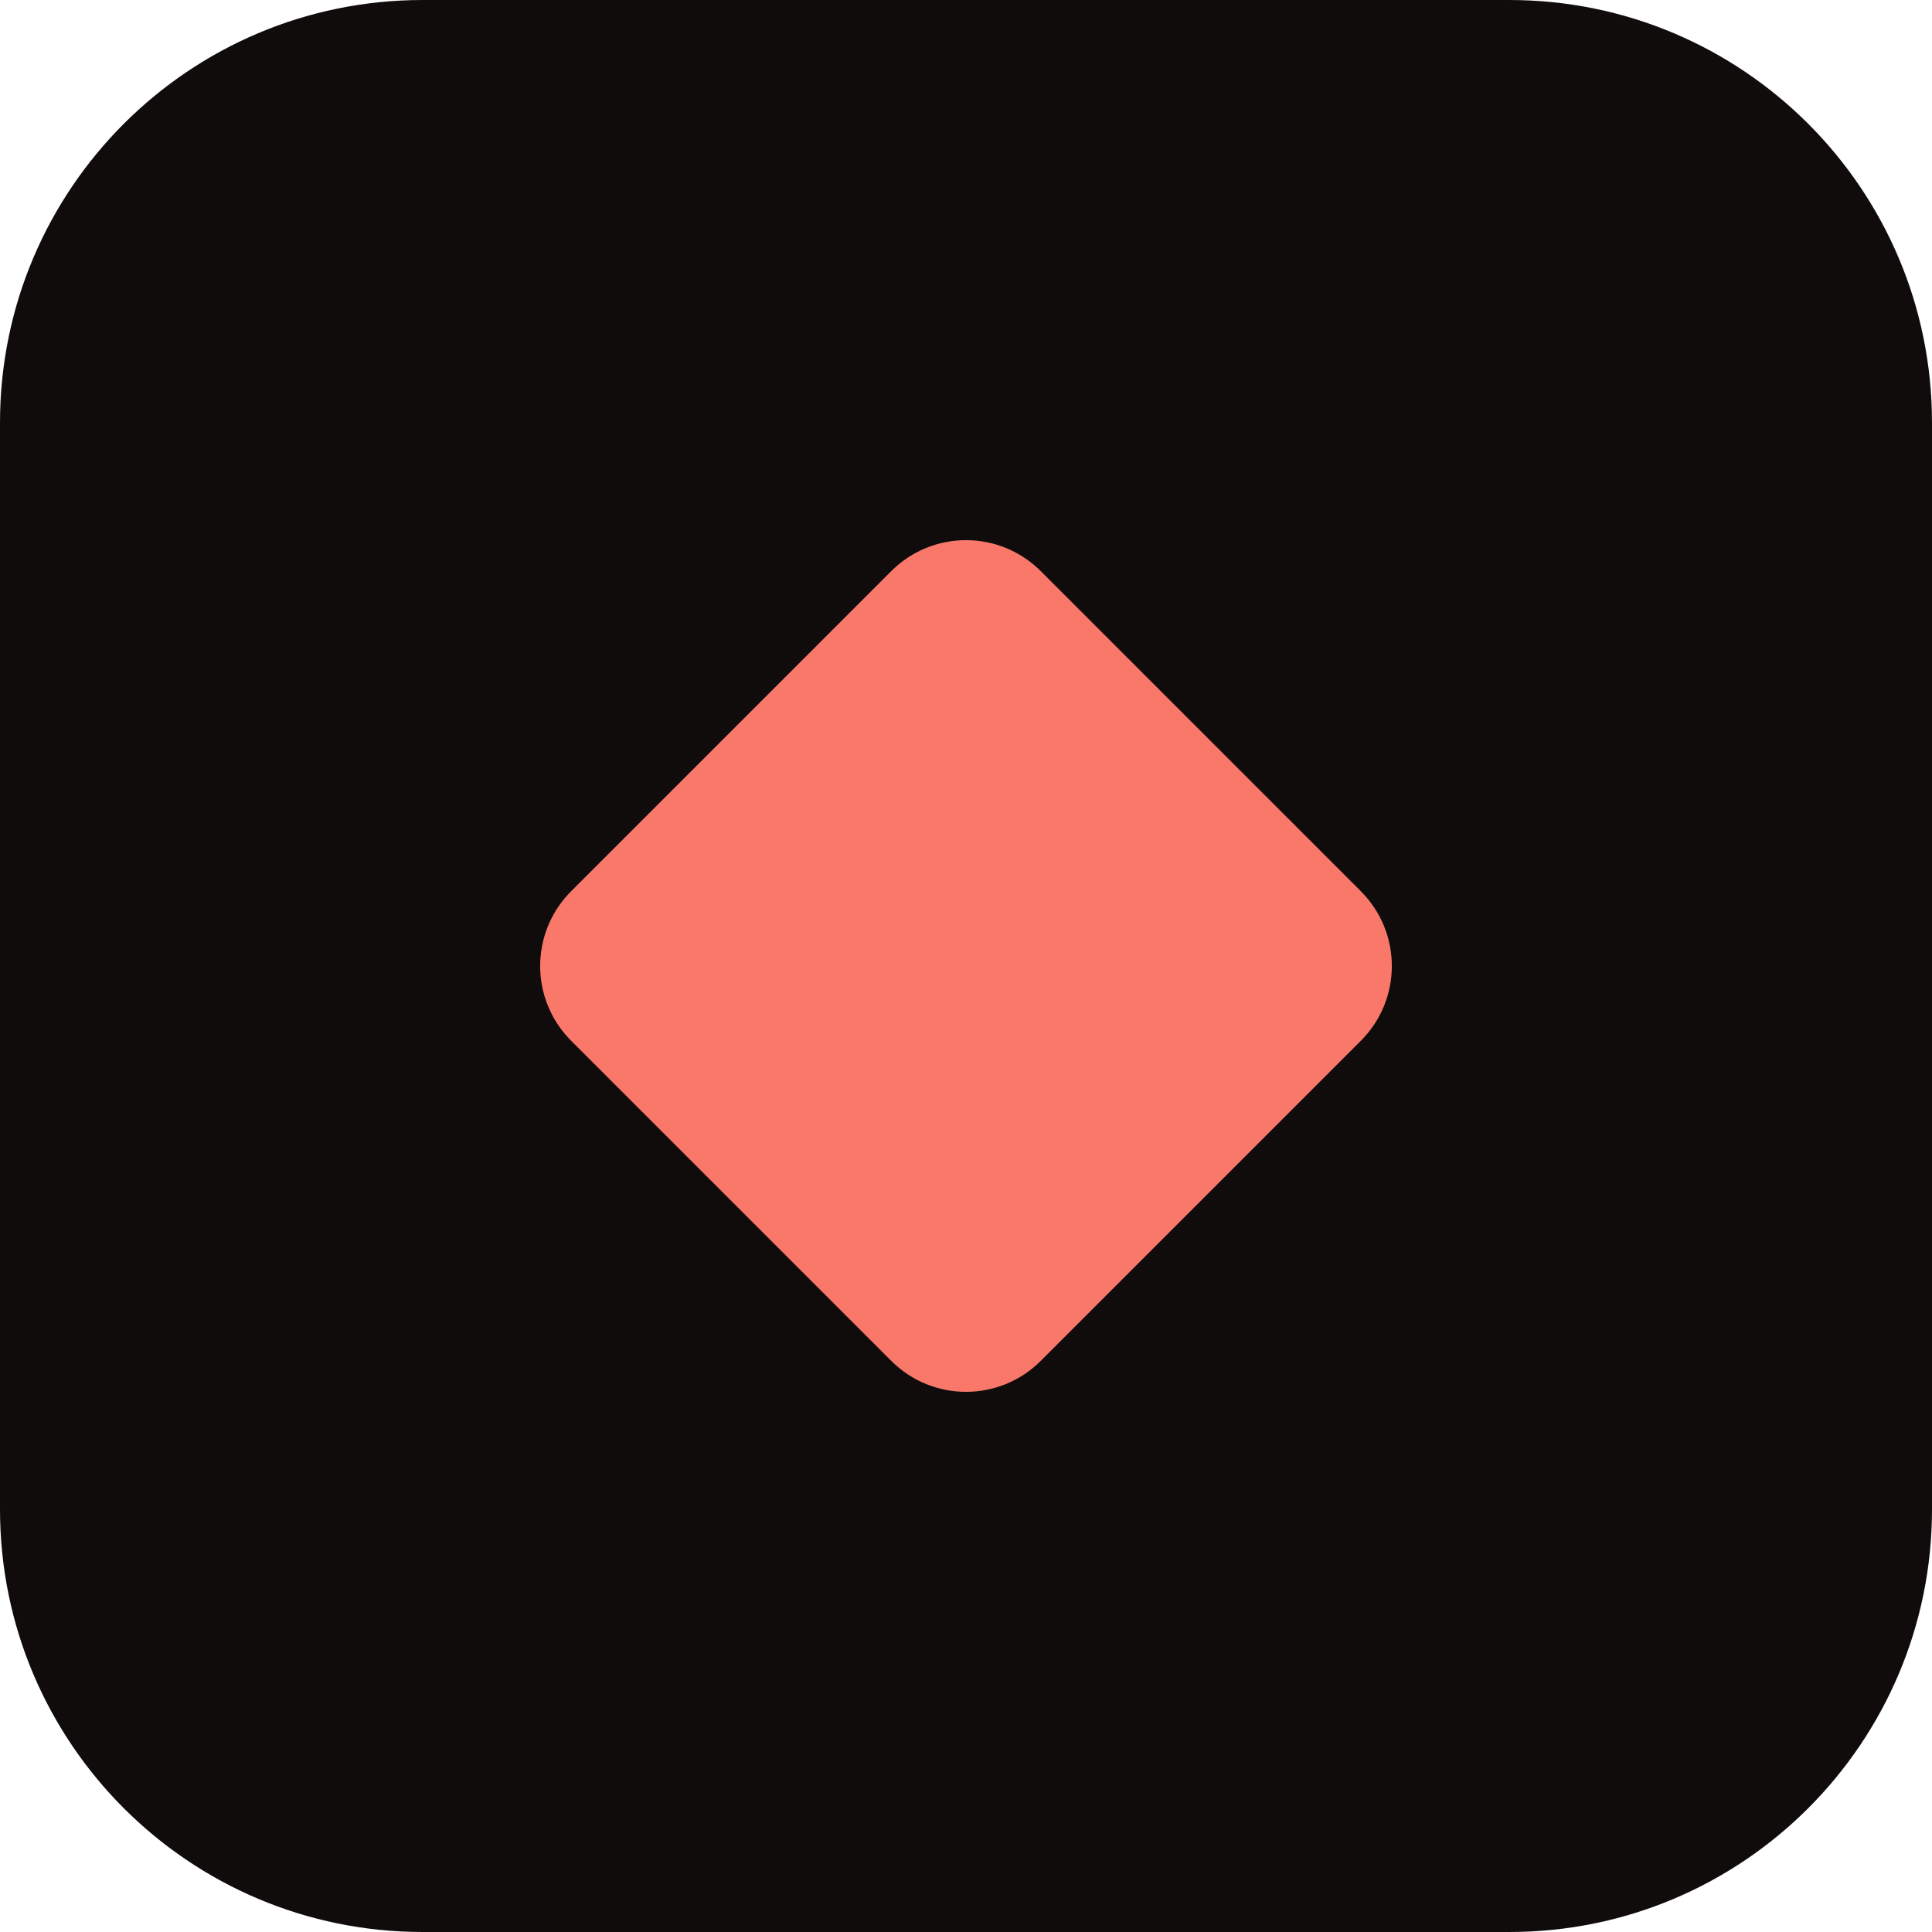
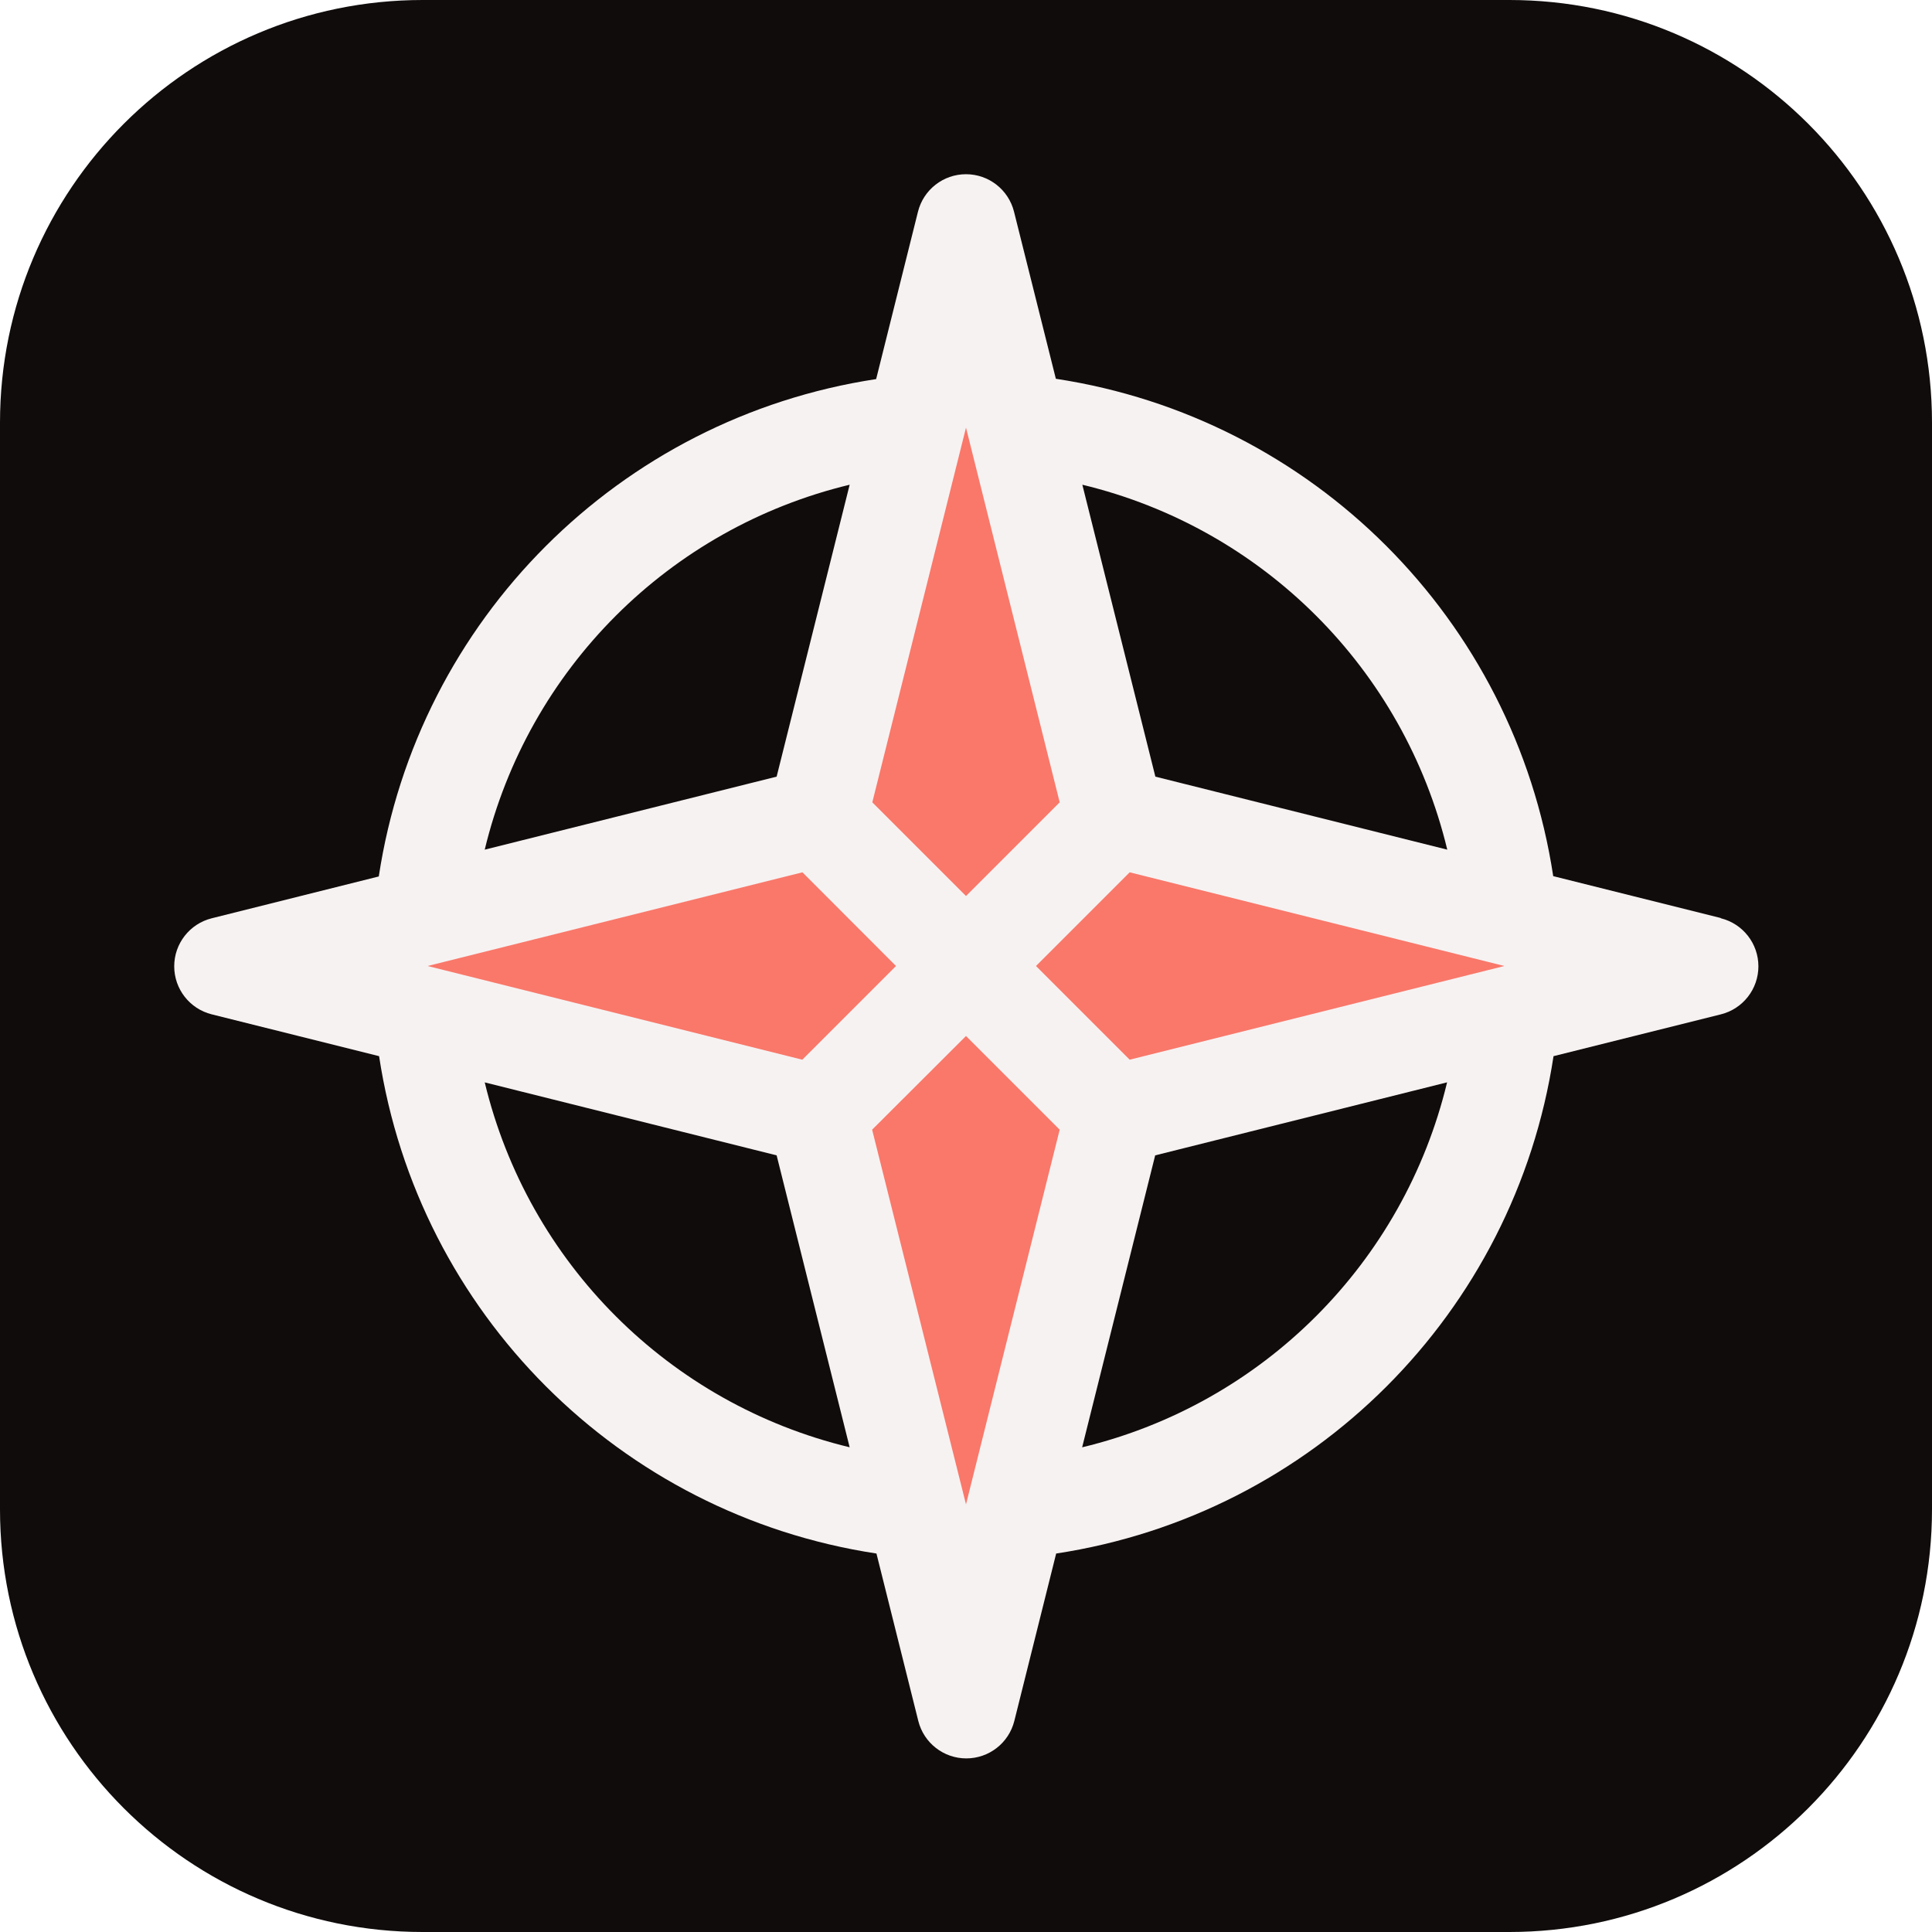
- <svg xmlns="http://www.w3.org/2000/svg" viewBox="0 0 64 64">
-   <rect width="64" height="64" rx="14" fill="#100c0c" />
-   <rect x="21" y="21" width="22" height="22" rx="3.5" fill="#f9786a" transform="rotate(45 32 32)" />
+ <svg xmlns="http://www.w3.org/2000/svg" viewBox="0 0 256 256">
+   <rect width="256" height="256" rx="56" fill="#100c0c" />
+   <g transform="translate(23.04 23.04) scale(0.82)">
+     <path d="M248,128l-96,24-24,96-24-96L8,128l96-24L128,8l24,96Z" fill="#f9786a" />
+     <path d="M249.94,120.24l-27.05-6.76a95.86,95.86,0,0,0-80.37-80.37l-6.76-27a8,8,0,0,0-15.52,0l-6.76,27.05a95.86,95.86,0,0,0-80.37,80.37l-27,6.76a8,8,0,0,0,0,15.52l27.05,6.76a95.86,95.86,0,0,0,80.37,80.37l6.76,27.05a8,8,0,0,0,15.52,0l6.76-27.05a95.86,95.86,0,0,0,80.37-80.37l27.05-6.76a8,8,0,0,0,0-15.52Zm-95.49,22.9L139.31,128l15.14-15.14L215,128Zm-52.9,0L41,128l60.57-15.14L116.69,128ZM205.77,109.2,158.6,97.4,146.8,50.23A79.88,79.88,0,0,1,205.77,109.2Zm-62.63-7.65L128,116.69l-15.14-15.14L128,41ZM109.2,50.23,97.4,97.4,50.23,109.2A79.88,79.88,0,0,1,109.2,50.23Zm-59,96.57L97.4,158.6l11.8,47.17A79.88,79.88,0,0,1,50.23,146.8Zm62.63,7.65L128,139.31l15.14,15.14L128,215Zm33.94,51.32,11.8-47.17,47.17-11.8A79.88,79.88,0,0,1,146.8,205.77Z" fill="#f6f2f2" />
+   </g>
</svg>
